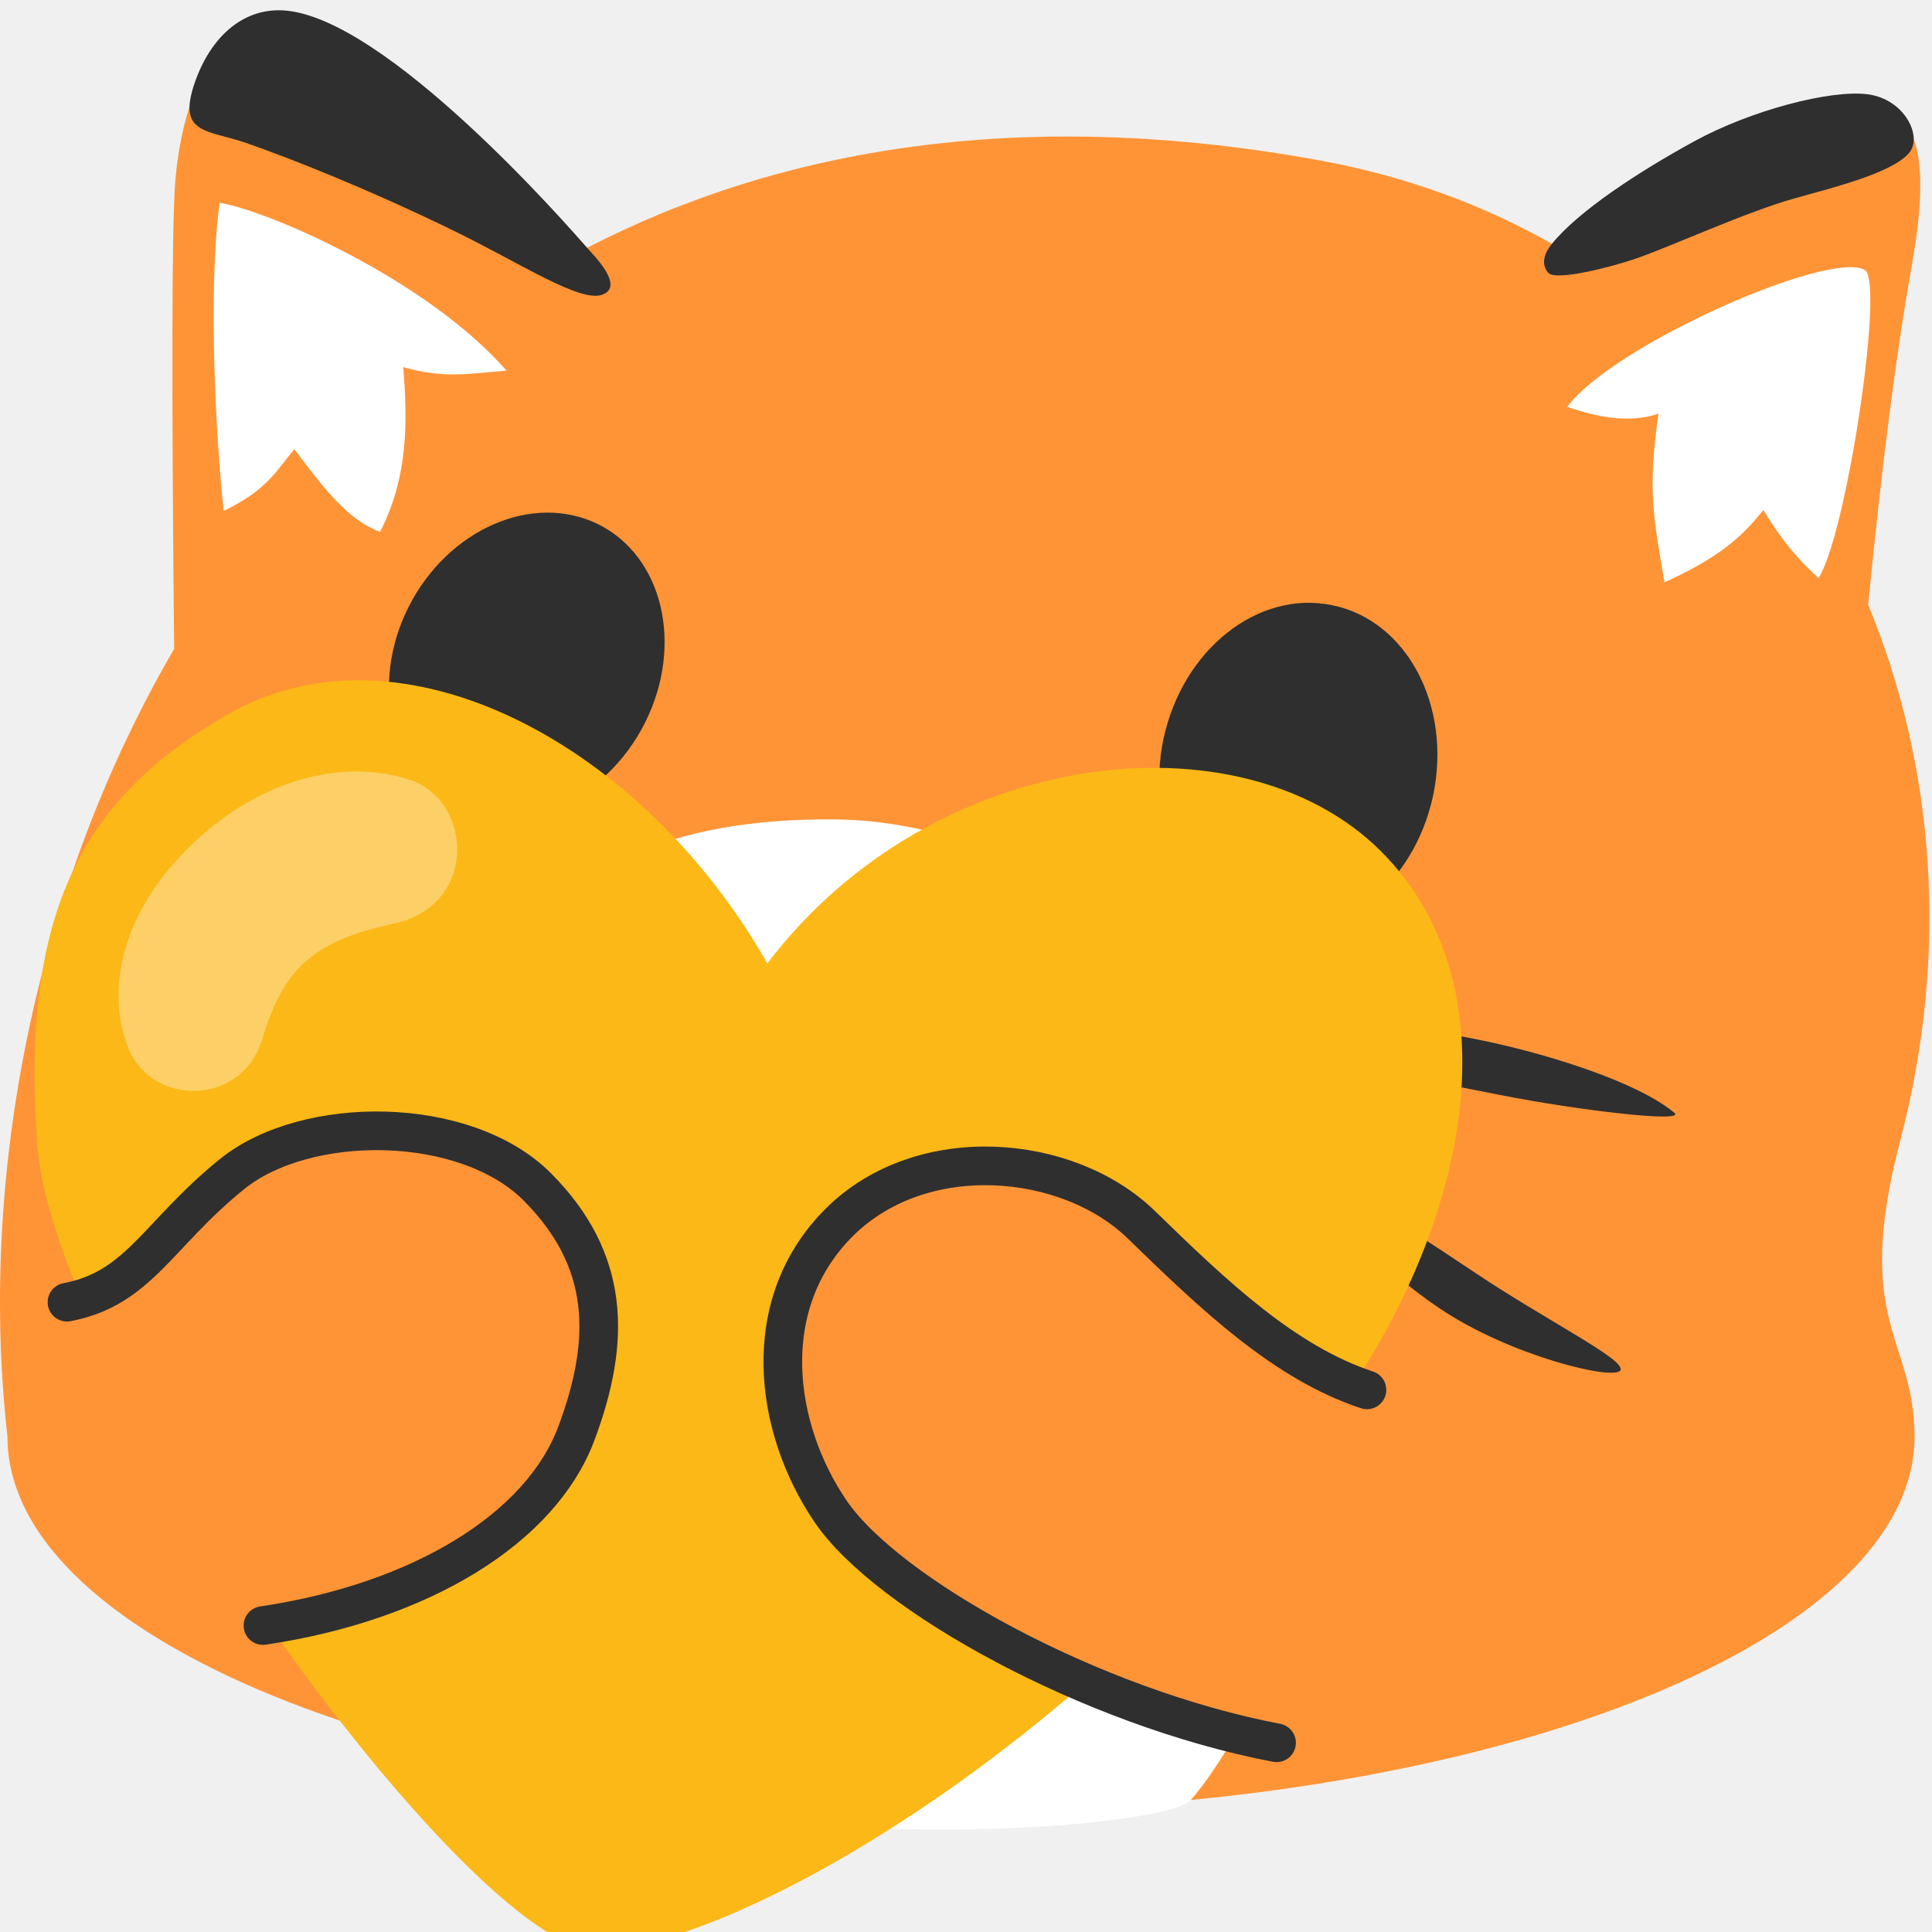
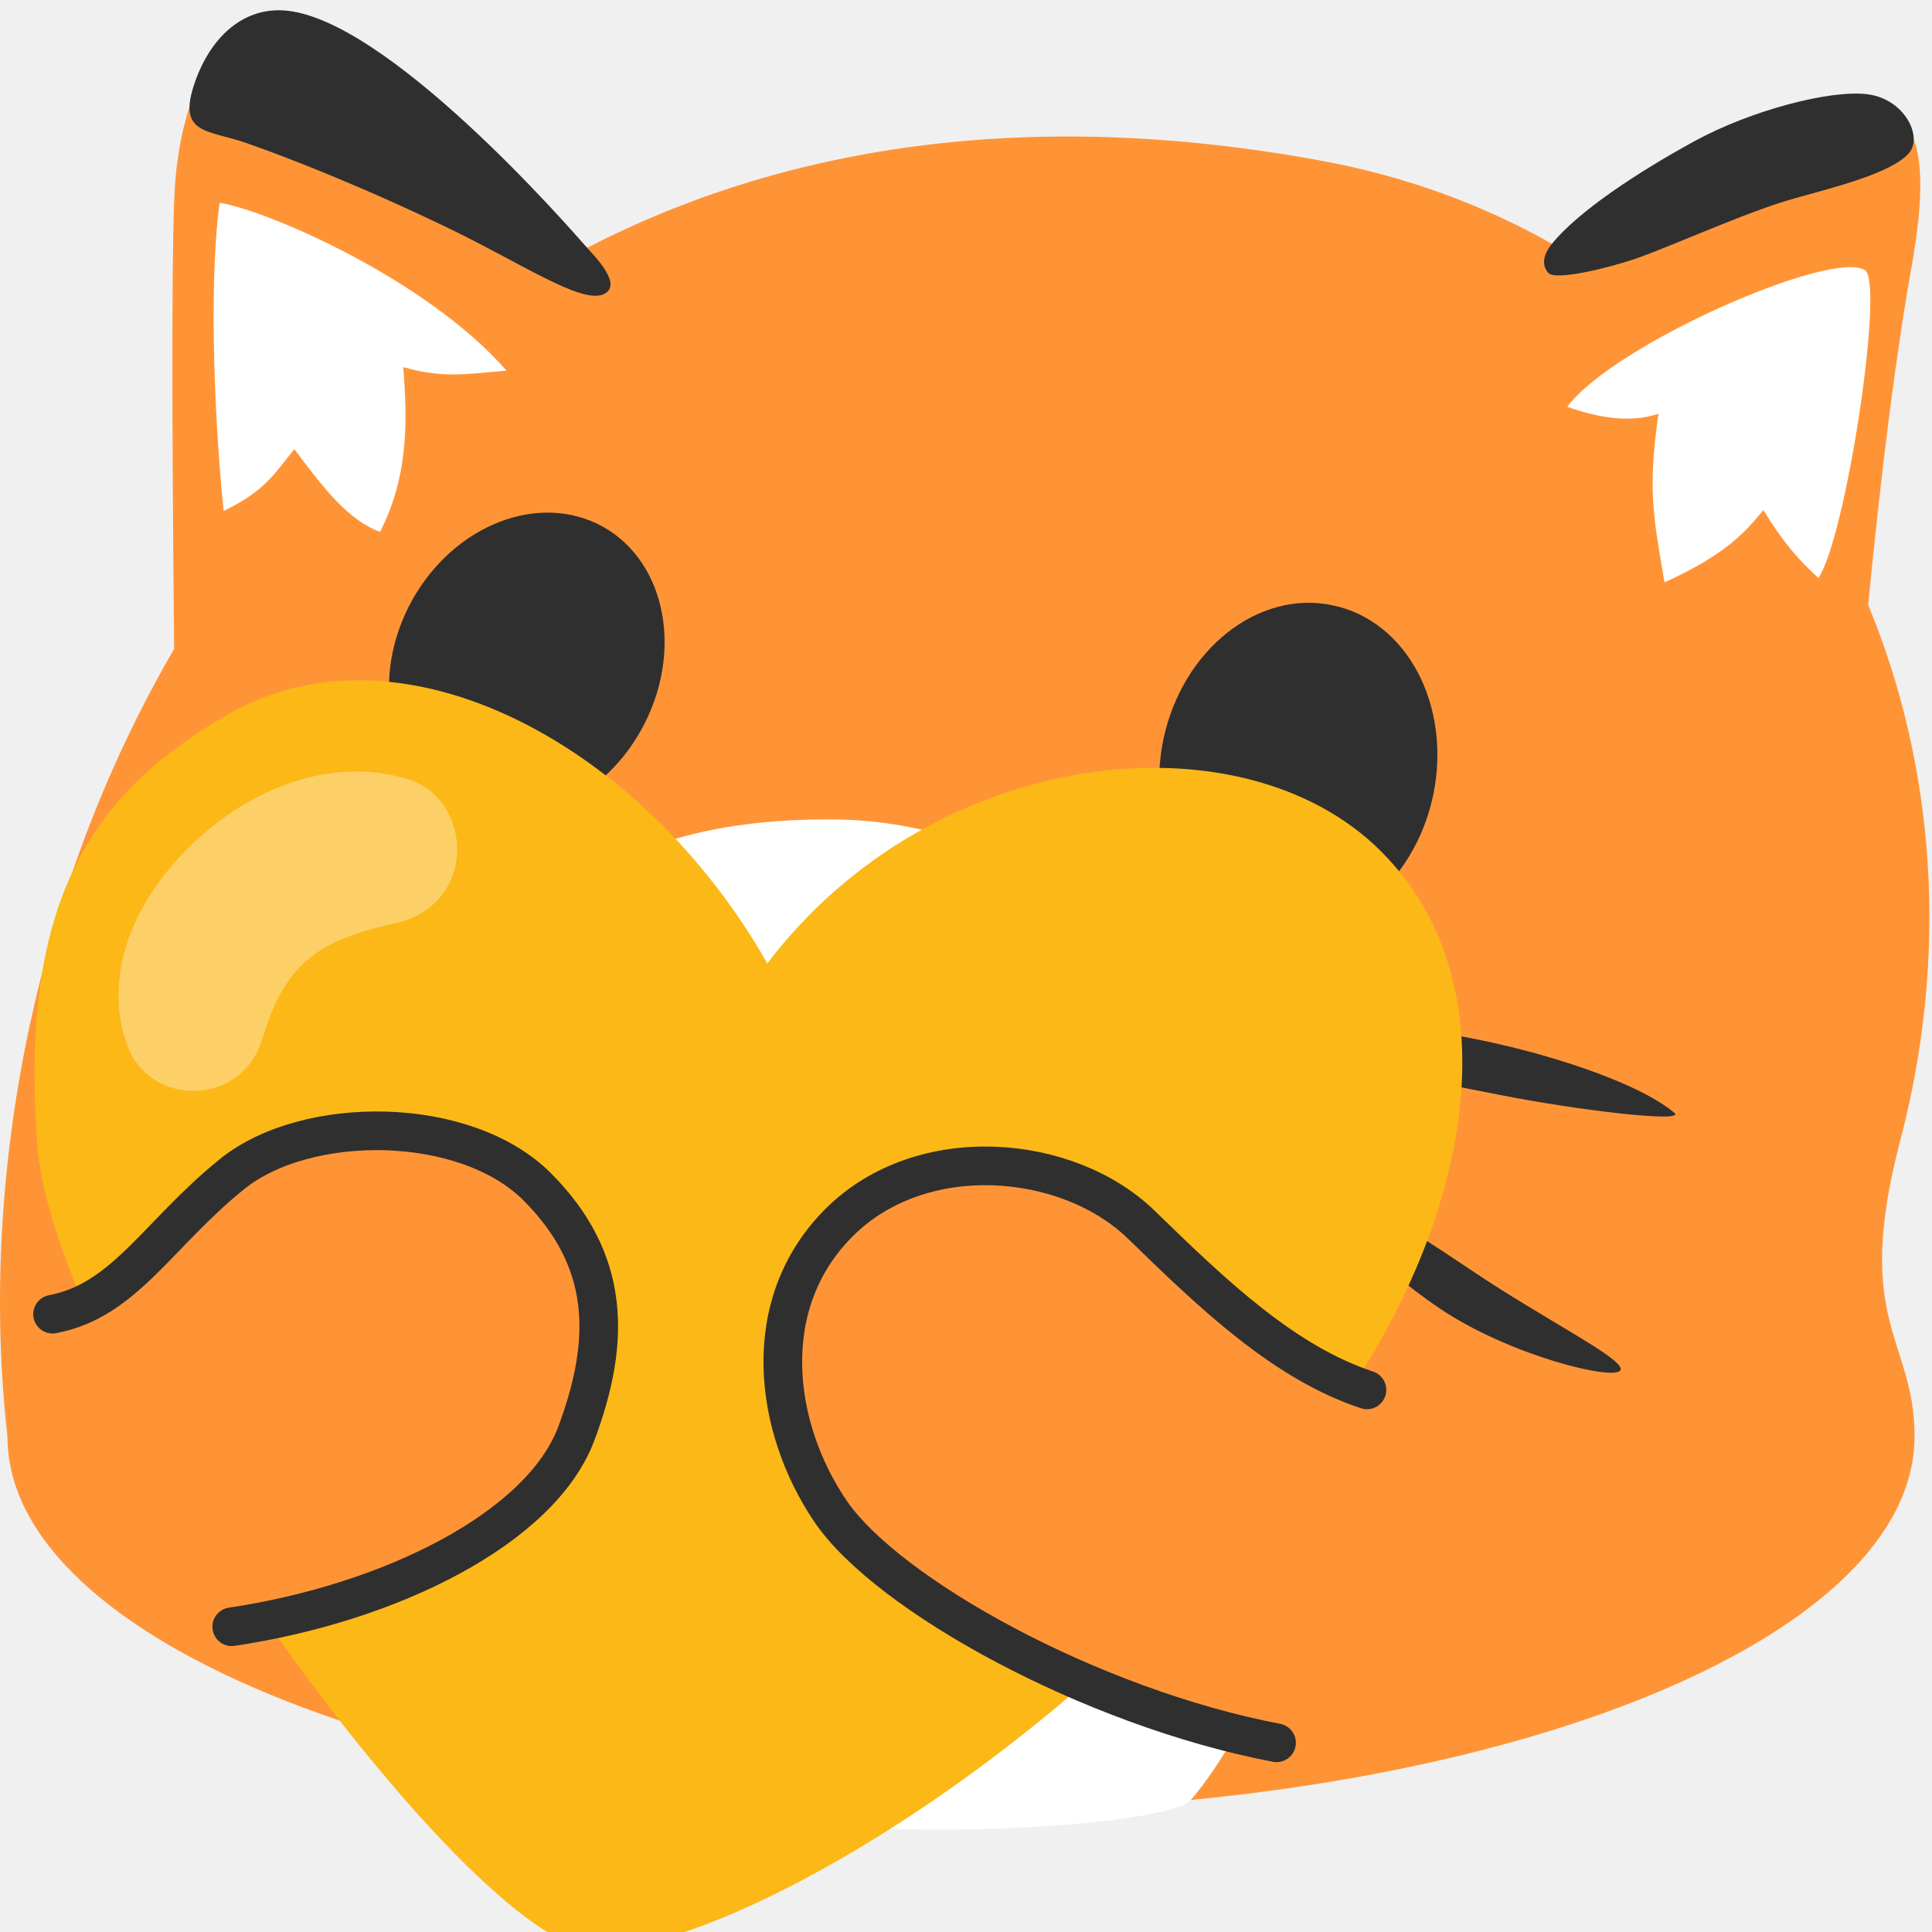
<svg xmlns="http://www.w3.org/2000/svg" width="128px" height="128px" viewBox="0 0 750 750" style="shape-rendering: geometricPrecision">
  <g id="foxcat-yellow-heart">
    <g id="foxcatblob" transform="translate(0,8.508816)" fill="none">
      <g id="Body">
        <path id="body" fill="#ff9437" d="M227.907,87.691 C303.535,48.64 398.331,32.785 512.805,53.856 C545.561,59.865 575.596,70.937 602.463,86.121 C630.355,64.247 659.534,48.037 690,37.491 C742,19.491 752,39.491 742,95.491 C736.144,128.284 730.546,171.877 725.204,226.273 C751.04,288.613 756.818,361.338 737.696,434.165 C718.989,505.308 743.284,511.074 743.226,549.205 C743.226,554.207 742.578,559.15 741.284,564.034 C722.342,637.236 564.748,694.491 373.093,694.491 C168.614,694.491 2.902,629.41 2.902,549.205 C-8.3,450.296 12.857,337.343 67.602,243.405 C66.574,140.127 66.707,79.822 68,62.491 C70.162,33.524 84,-23.509 137,10.491 C169.904,31.599 200.206,57.333 227.907,87.691 Z" />
        <path id="stomach-floof" fill="white" d="m 130.764,508.453 c 14.299,6.367 21.31,11.98 32.57,26.136 -13.297,-33.305 -14.393,-89.969 13.681,-144.854 32.913,-64.345 87.574,-80.551 146.506,-80.15 62.914,0.428 128.613,39.441 152.426,104.493 24.409,66.679 20.551,124.35 -0.489,142.28 21.226,-5.446 25.183,-7.569 38.938,-8.014 2.894,46.543 -29.825,116.329 -52.21,141.991 -6.785,7.779 -78.321,14.257 -134.308,10.153 -55.987,-4.103 -156.123,-20.307 -161.521,-30.73 -27.187,-52.497 -31.142,-104.123 -35.594,-161.305 z" />
        <path id="ear-floof-right" fill="white" d="m 86.821,189.842 c -2.952,-27.83 -6.196,-84.866 -1.572,-119.62 17.738,2.73 79.763,29.115 111.38,65.136 -15.75,1.353 -24.507,3.039 -40.071,-1.336 1.527,19.895 2.275,41.883 -9.003,63.919 -12.299,-4.394 -22.025,-17.019 -33.268,-32.068 -7.346,8.682 -10.584,15.833 -27.467,23.969 z" />
        <path id="ear-floof-left" fill="white" d="m 608.417,149.437 c 17.698,-24.043 102.243,-61.188 115.539,-53.095 7.68,4.675 -7.346,103.518 -18.032,119.546 -8.348,-7.68 -14.025,-14.359 -21.371,-26.38 -6.679,8.014 -14.025,17.03 -38.402,28.05 -4.341,-25.712 -6.578,-35.686 -2.337,-65.45 -11.539,3.824 -23.709,1.336 -35.396,-2.671 z" />
        <path id="ear-contour-right" fill="#2f2f2f" d="m 75.639,23.485 c -7.058,20.313 4.963,18.308 19.906,23.5 16.509,5.736 45.949,17.284 79.498,33.544 27.215,13.19 50.146,28.648 58.873,25.324 8.727,-3.324 -3.66,-15.471 -6.01,-18.162 C 220.881,79.646 149.297,-2.467 109.773,-4.484 94.005,-5.288 81.681,6.097 75.639,23.485 Z" />
        <path id="ear-contour-left" fill="#2f2f2f" d="m 600.991,97.362 c 2.929,3.431 24.868,-2.333 33.884,-5.427 13.65,-4.683 43.157,-18.233 61.621,-23.394 15.205,-4.25 37.864,-9.849 44.556,-17.605 5.516,-6.394 -1.717,-21.053 -16.119,-22.859 -14.402,-1.805 -45.166,6.196 -67.21,18.255 -22.043,12.059 -44.972,27.148 -55.26,39.789 -2.905,3.569 -4.401,7.81 -1.472,11.241 z" />
      </g>
      <g id="eyes" transform="translate(33,190.4912)">
        <path id="left-eye" d="m 523.331,109.834 c -7.4,34.708 -36.728,57.983 -65.513,51.959 -28.989,-6.093 -46.436,-39.157 -39.172,-73.865 7.4,-34.776 36.728,-58.051 65.649,-51.959 28.853,5.956 46.368,38.952 39.036,73.865 z" style="fill:#2f2f2f" />
        <path id="right-eye" d="M 125.552,36.727 C 140.801,6.428 173.708,-7.921 199.056,4.426 224.338,16.839 232.565,51.342 217.382,81.574 202.2,111.806 169.36,126.222 144.012,113.809 118.73,101.395 110.437,66.825 125.552,36.727 Z" style="fill:#2f2f2f" />
      </g>
      <g id="whiskers" transform="translate(33,190.4912)">
        <g transform="translate(0.391648,152.6595)" style="fill:#2f2f2f">
          <path id="Right-bottom-wisker" d="m 483.608,112.341 c 2.536,-3.92 24.188,8.94 54,29 29.812,20.06 60.606,34.972 58,39 -2.606,4.028 -42.805,-5.701 -70,-24 -27.195,-18.299 -44.536,-40.08 -42,-44 z" />
          <path id="Right-top-wisker" d="m 491.608,57.341 c -2,-6 -2,-10 23,-9 25,1 83,16 102,32 4.699,3.957 -37.129,-0.875 -68,-7 -30.871,-6.125 -55,-10 -57,-16 z" />
          <path id="Left-bottom-wisker" d="m 117.608,60.341 c -19,21 -52,36 -84,53 -32,17 -49.439,8.263 -14,-13 35.439,-21.263 84,-43 98,-40 z" />
          <path id="Left-top-wisker" d="M 122.608,0.341 C 69.608,-1.659 15.608,5.341 6.608,16.341 c 0,3.438 103,3 116,0 13,-3 8.636,-15.674 0,-16 z" />
        </g>
      </g>
      <g id="mouth" transform="translate(33,190.4912)">
        <path d="m 196,176 c 13.333,47.333 23,71.333 29,72 6,0.667 26.667,-18 62,-56 27.333,46 43.667,71.333 49,76 5.333,4.667 28,-15.667 68,-61" style="stroke:#2f2f2f;stroke-width:30;stroke-linecap:round;stroke-linejoin:round" />
      </g>
      <g>
        <g transform="translate(13 255)">
          <path fill="#FBB817" d="M523.079 66.934c54.087 54.088 33.802 149.947-23.638 225.507C403 420 266 495 217.379 493.369c-48.621-1.631-209.603-222.173-215.99-313.27C-5 89 20 46 74.858 14.147 142.991-25.411 237 26 284.876 110.508 349 26 468.99 12.847 523.079 66.934z" />
        </g>
        <path d="M74.715 319.095c-27.016 25.776-34 56-25 79s44 23 52-3 18-38 51-45 31-48 6-56-56.985-.776-84 25z" fill-opacity=".34" fill="#FFF" />
      </g>
      <g>
-         <path id="right-arm" fill="#ff9437" stroke="#2f2f2f" stroke-width="15" stroke-linecap="round" stroke-linejoin="round" d="m 26,497 c 28,-5.333 35.081,-26.258 64,-49.667 28.919,-23.409 90.773,-23.093 118.676,5.004 27.903,28.098 28.852,58.816 15.051,95.66 -13.801,36.844 -60.285,65.408 -121.648,74.534" />
+         <path id="right-arm" fill="#ff9437" stroke="#2f2f2f" stroke-width="15" stroke-linecap="round" stroke-linejoin="round" d="m 20.407,501.661 c 28,-5.333 40.674,-30.919 69.593,-54.329 28.919,-23.409 90.773,-23.093 118.676,5.004 27.903,28.098 28.852,58.816 15.051,95.66 -13.801,36.844 -72.404,65.874 -133.767,75" />
        <path id="left-arm" fill="#ff9437" stroke="#2f2f2f" stroke-width="15" stroke-linecap="round" stroke-linejoin="round" d="m 530.651,531.043 c -31.778,-10.528 -58.849,-36.117 -87.498,-64.032 -28.649,-27.915 -85.442,-32.761 -117.343,-0.997 -31.901,31.764 -25.384,79.793 -3.422,112.119 21.962,32.326 100.915,76.118 173.169,89.911" />
      </g>
    </g>
  </g>
</svg>
